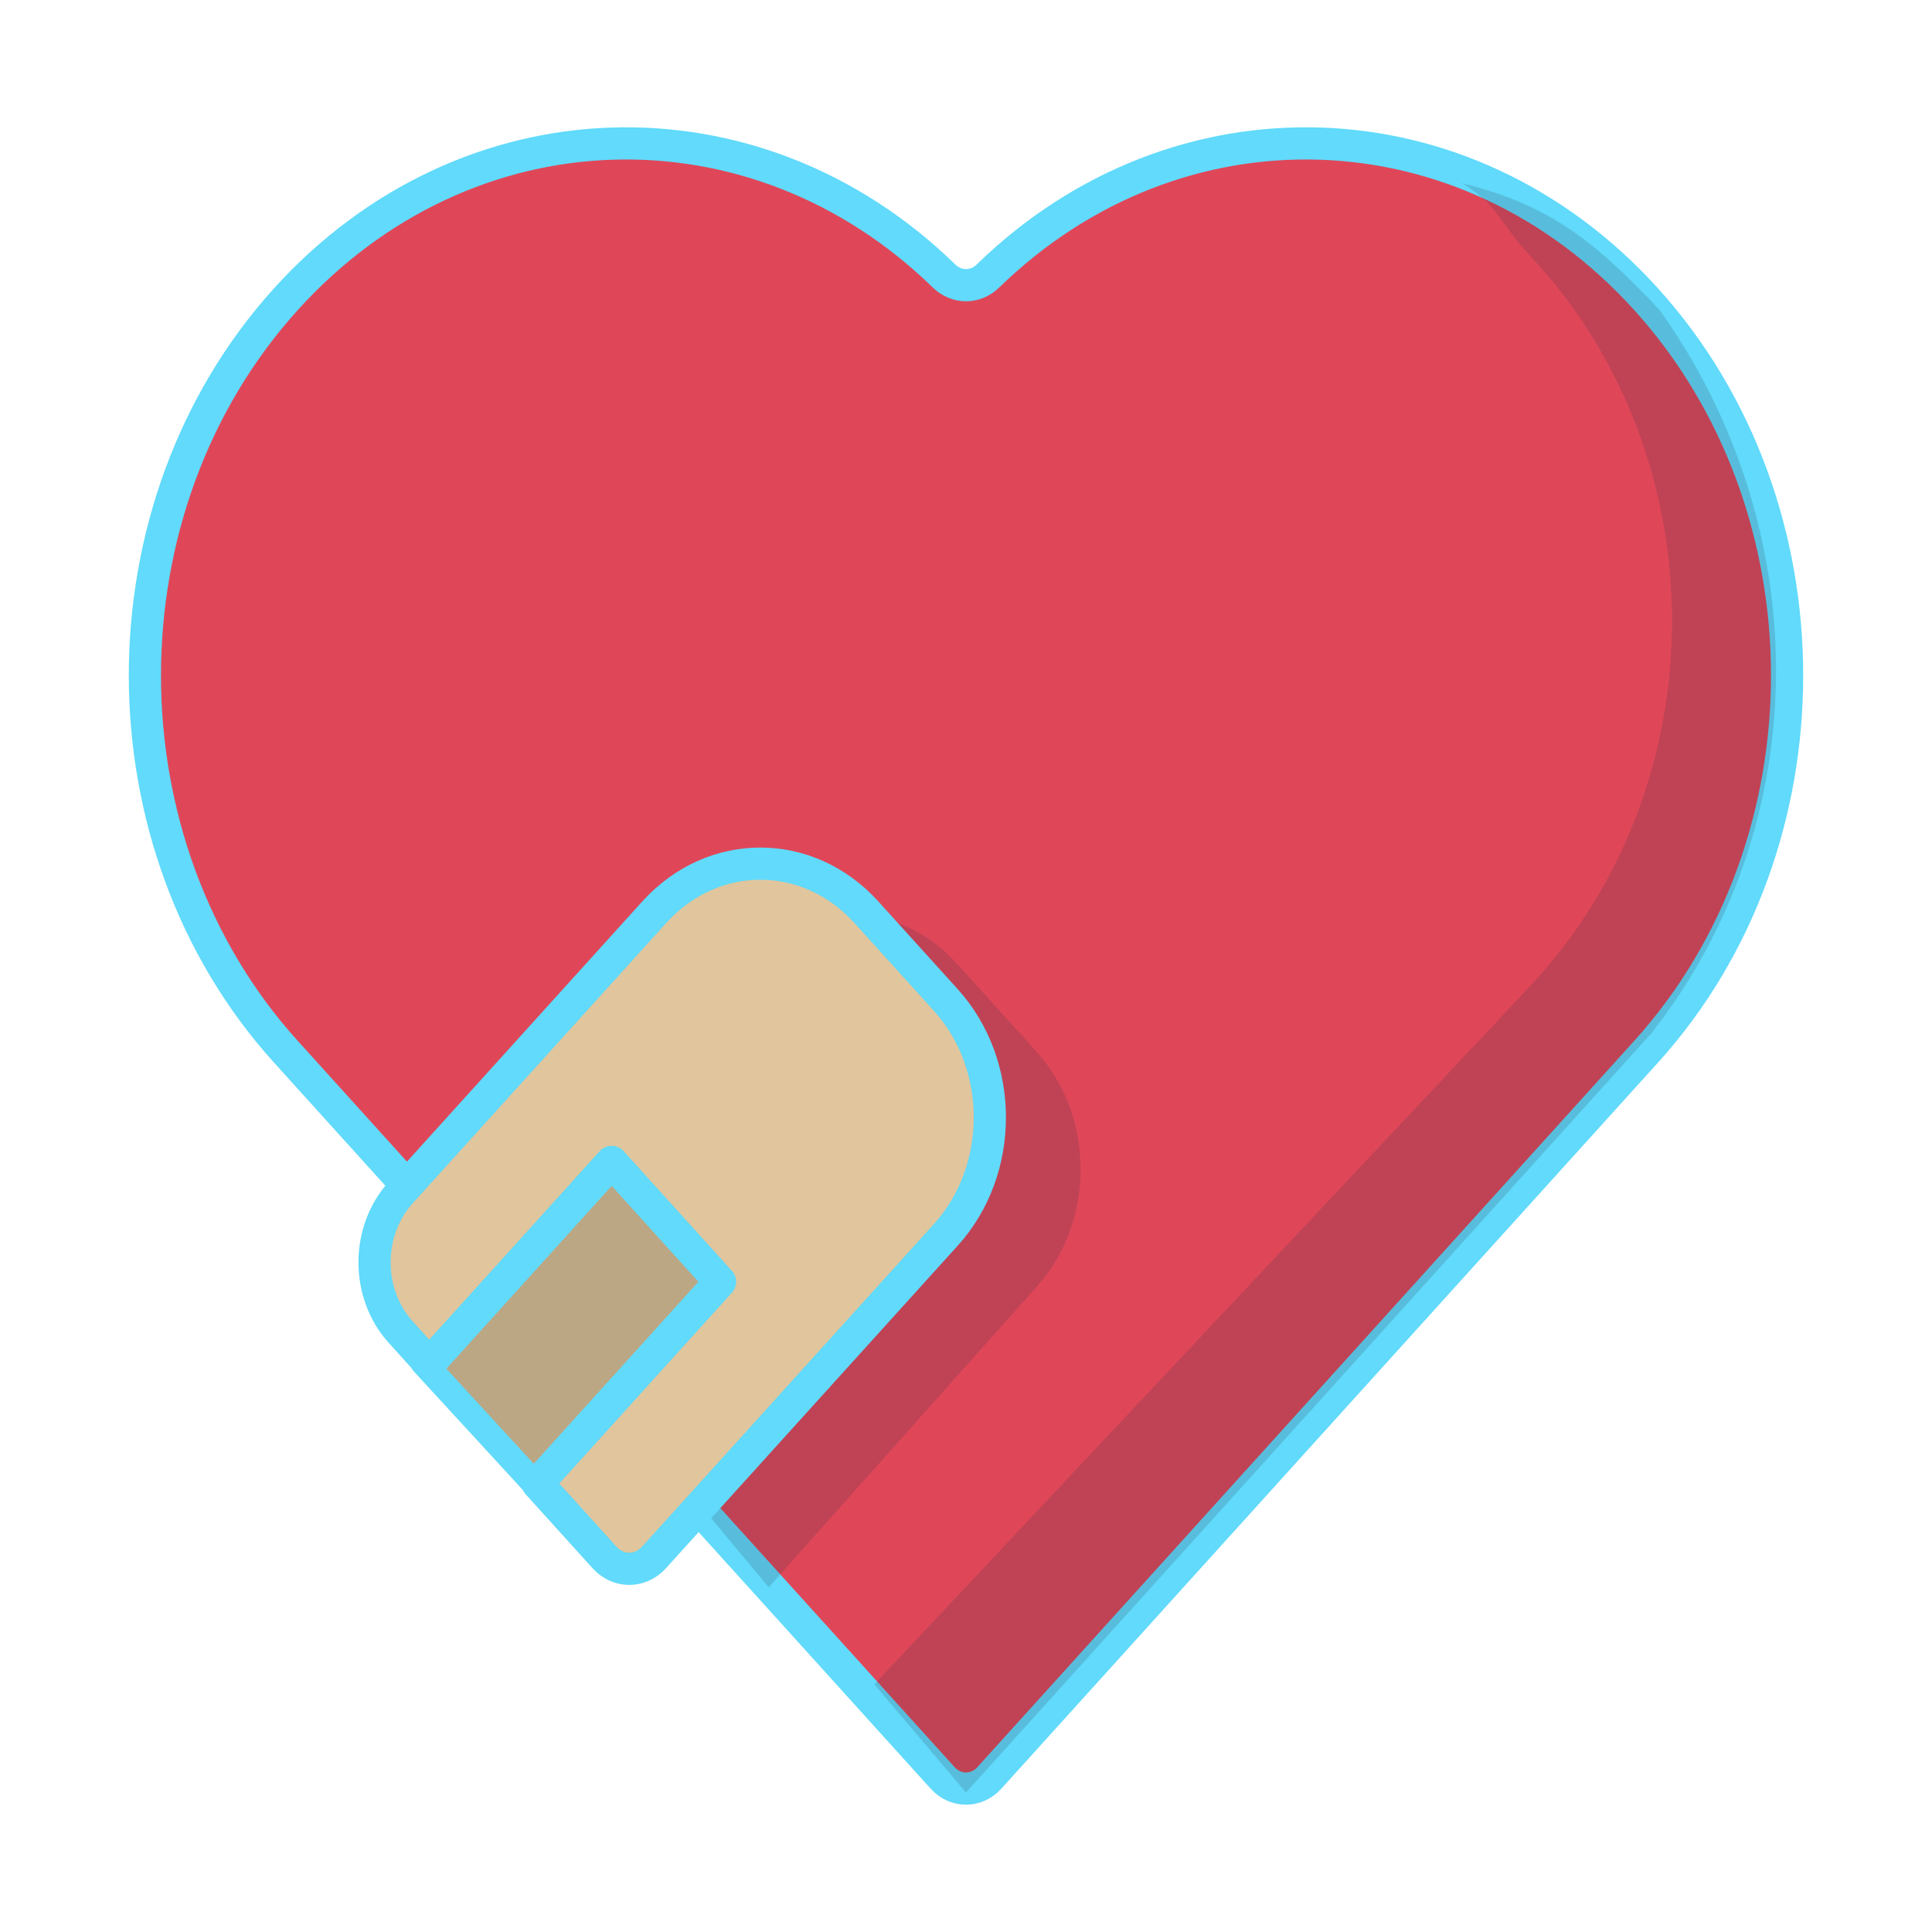
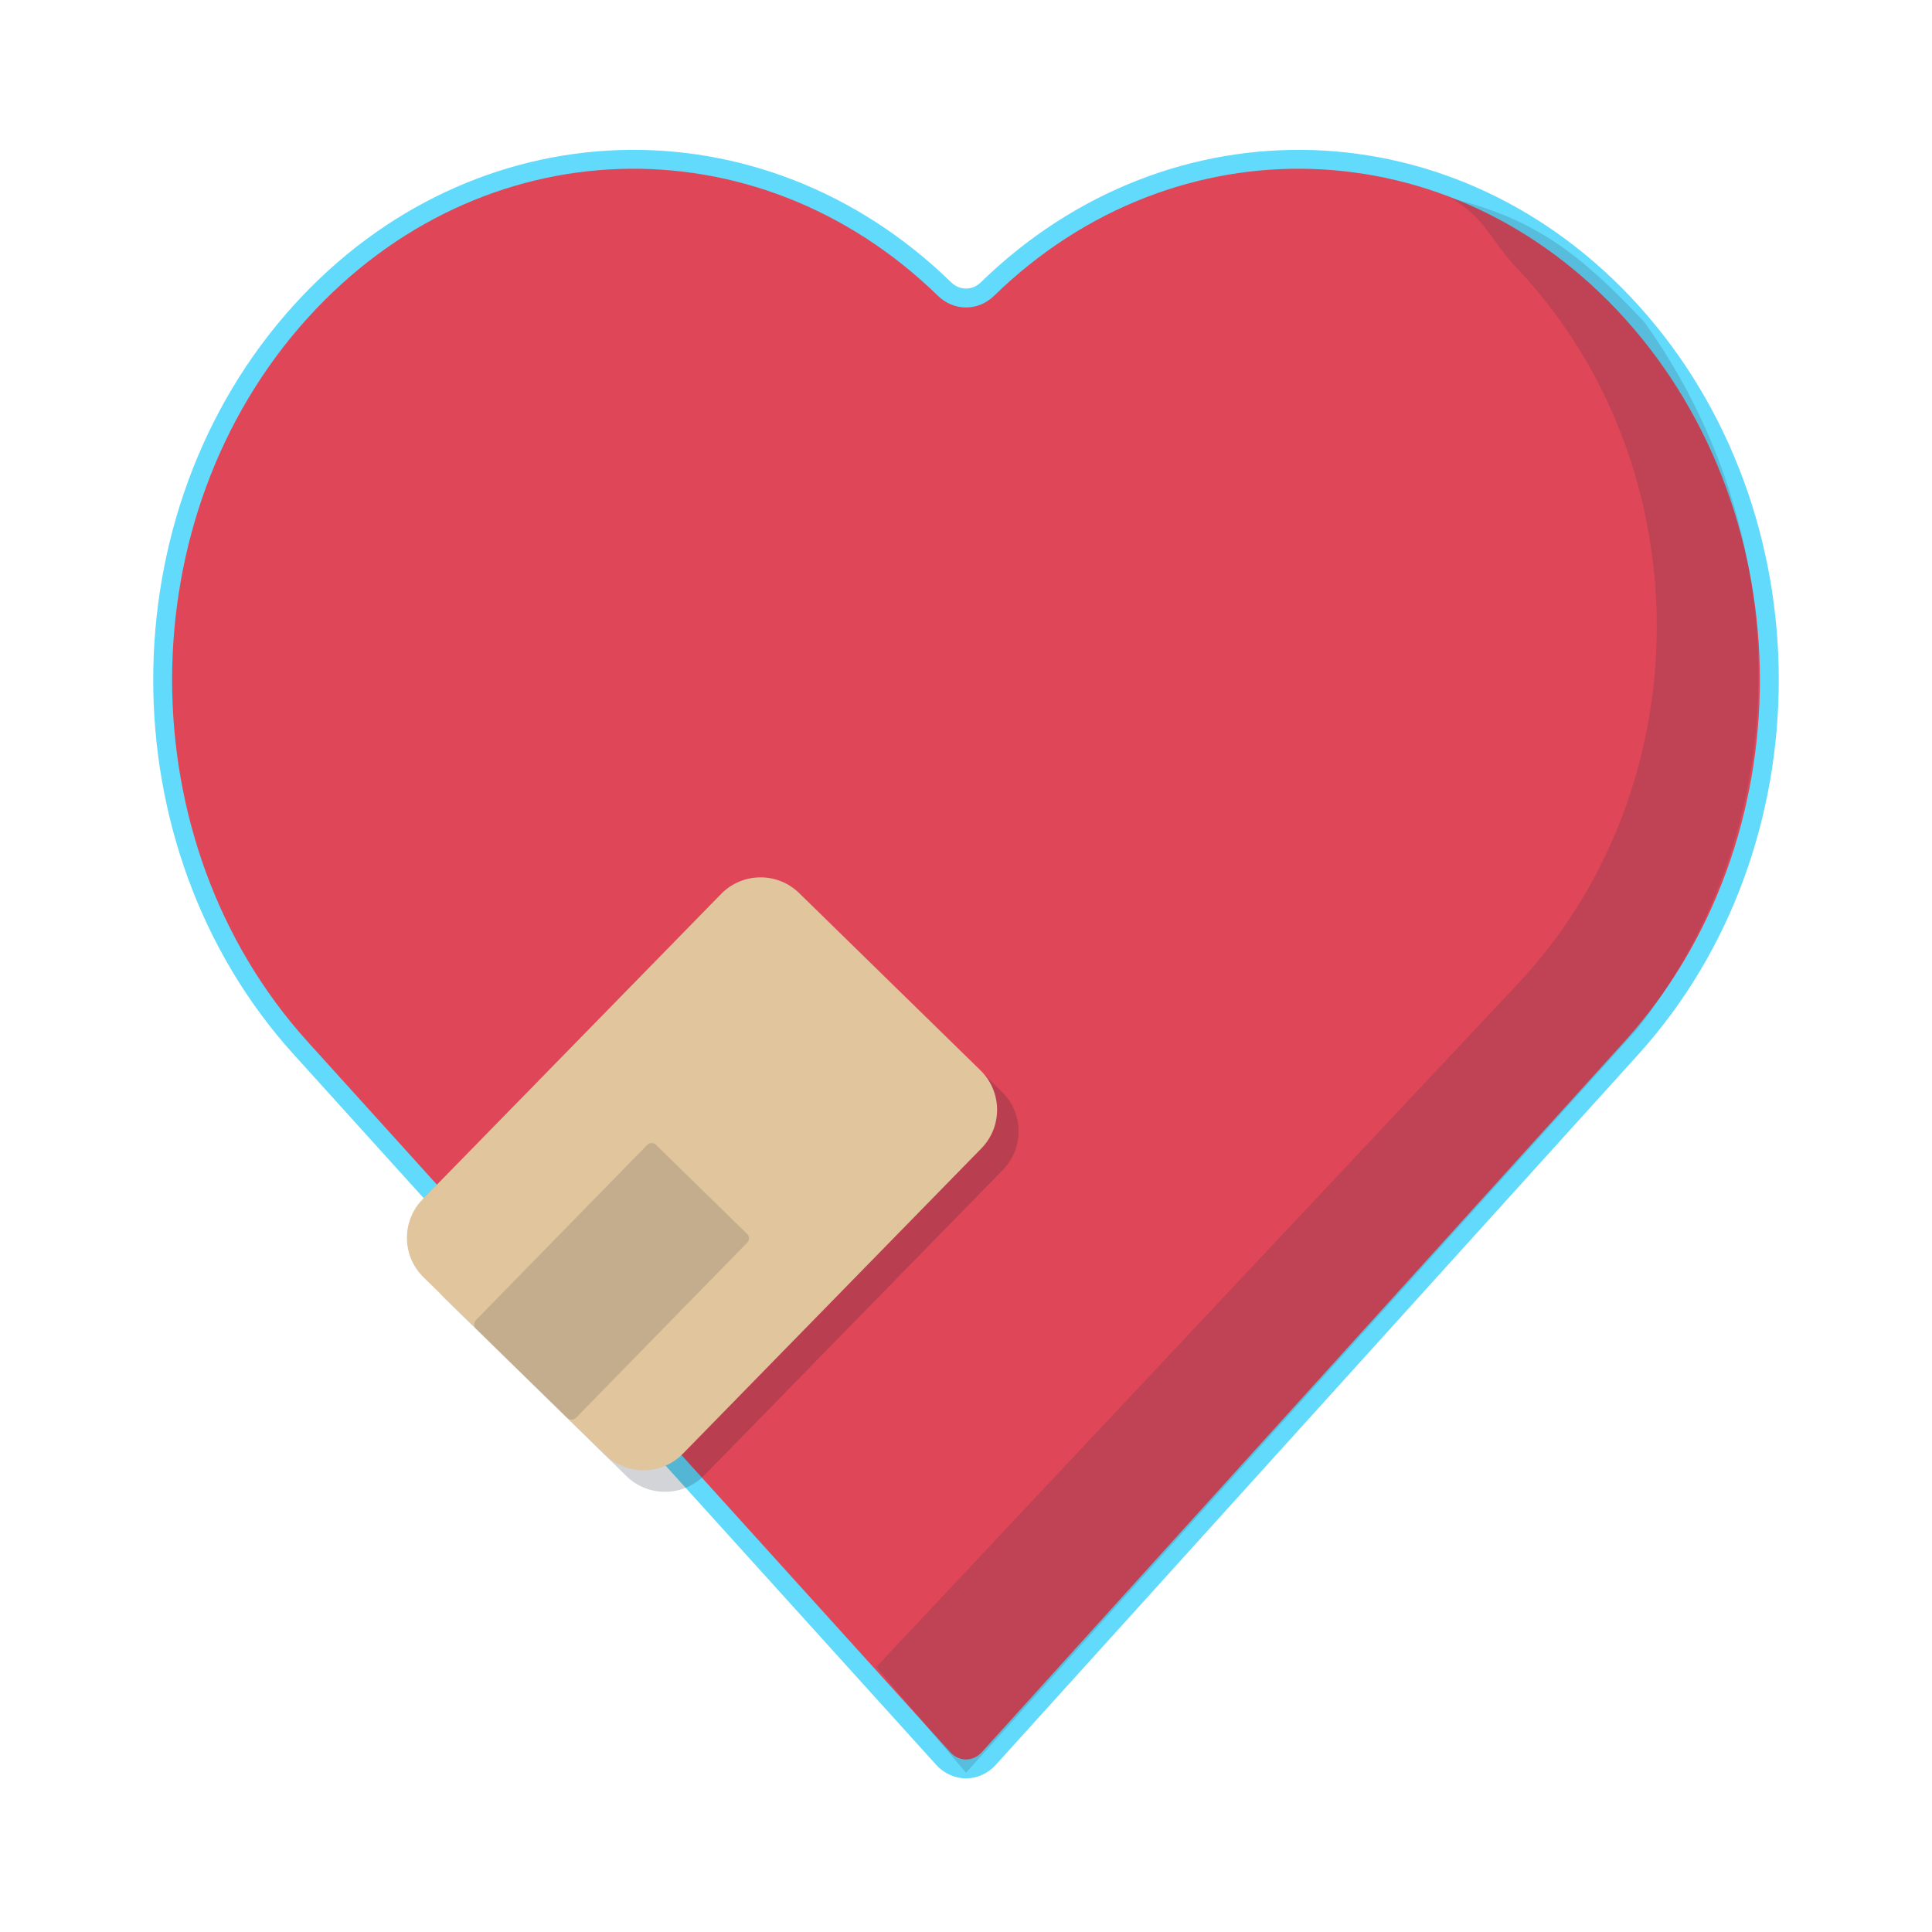
<svg xmlns="http://www.w3.org/2000/svg" viewBox="0 0 449 449" fill-rule="evenodd" clip-rule="evenodd" stroke-linejoin="round" stroke-miterlimit="2">
  <path fill="none" d="M0 0h449v449H0z" />
+   <path fill="none" d="M0 0h449v449H0z" />
  <g fill-rule="nonzero">
-     <path d="M382.666 244.308c43.577-48.3 43.546-126.511-.098-174.765-41.982-46.418-109.033-48.218-152.961-5.403-2.925 2.851-7.288 2.851-10.214 0-43.928-42.815-110.977-41.015-152.962 5.403-43.643 48.254-43.674 126.465-.097 174.765l152.736 168.88c3 3.316 7.862 3.316 10.861 0l152.735-168.88z" fill="#df4759" stroke="#61dafb" stroke-width="7.48" />
-     <path d="M240.881 299.118l-62.244 69.78-65.131-78.246 59.248-66.787c13.686-15.115 35.873-15.115 49.557 0l18.57 20.512c13.684 15.113 13.684 39.626 0 54.741zm142.885-58.966L224.5 416.576l-21.315-25.131 152.542-162.421c43.836-46.859 43.806-122.739-.099-169.546-7.311-7.792-7.277-11.698-15.851-16.895 19.778 4.899 30.443 12.974 45.863 29.413 35.846 50.045 37.075 118.531-1.874 168.156z" fill="#2d3242" fill-opacity=".17" />
+     <path d="M379.244 243.439c42.634-47.255 42.603-123.774-.097-170.984-41.073-45.413-106.673-47.175-149.651-5.286-2.861 2.789-7.129 2.789-9.992 0-42.978-41.889-108.577-40.127-149.653 5.286-42.698 47.21-42.729 123.729-.095 170.984l149.432 165.226c2.934 3.245 7.692 3.245 10.626 0l149.43-165.226z" fill="#df4759" stroke="#61dafb" stroke-width="4.39" />
+     <path d="M380.32 239.373L224.5 411.98l-20.854-24.587 149.242-158.907c42.887-45.845 42.858-120.083-.097-165.878-7.153-7.624-7.12-11.445-15.508-16.529 19.35 4.793 29.784 12.693 44.87 28.776 35.071 48.962 36.273 115.966-1.833 164.518z" fill="#2d3242" fill-opacity=".17" />
  </g>
-   <path d="M142.648 271.089c-11.477 3.118-44.278 45.588-44.278 45.588l26.082 28.376s39.748-34.758 42.781-47.085c2.919-11.869-13.108-29.997-24.585-26.879z" fill="#bca784" stroke="#61dafb" stroke-width="5.99" />
-   <path d="M219.832 286.956l-67.853 75.011c-3.171 3.507-8.308 3.507-11.479 0l-15.558-17.201 42.403-46.884-25.187-27.849-42.404 46.885-6.634-7.337c-8.1-8.956-8.1-23.466 0-32.425l58.922-65.147c13.621-15.061 35.7-15.061 49.314 0l18.476 20.42c13.615 15.061 13.615 39.473 0 54.527z" fill="#e0c59d" fill-rule="nonzero" stroke="#61dafb" stroke-width="7.48" />
+   <path d="M233.078 271.884c4.944-5.058 4.852-13.179-.206-18.124l-42.154-41.211c-5.058-4.944-13.179-4.853-18.124.205l-69.374 70.963c-4.945 5.058-4.853 13.179.205 18.124l42.155 41.21c5.058 4.945 13.179 4.853 18.123-.205l69.375-70.962z" fill="#161c2d" fill-opacity=".19" />
+   <path d="M228.078 266.884c4.944-5.058 4.852-13.179-.206-18.124l-42.154-41.211c-5.058-4.944-13.179-4.853-18.124.205L98.22 278.717c-4.945 5.058-4.853 13.179.205 18.124l42.155 41.21c5.058 4.945 13.179 4.853 18.123-.205l69.375-70.962z" fill="#e0c59d" />
+   <path d="M173.653 288.797a1.434 1.434 0 00-.023-2.028l-21.188-20.714a1.435 1.435 0 00-2.028.023l-39.792 40.703a1.435 1.435 0 00.023 2.028l21.188 20.714a1.435 1.435 0 002.028-.023l39.792-40.703z" fill="#161c2d" fill-opacity=".14" />
</svg>
